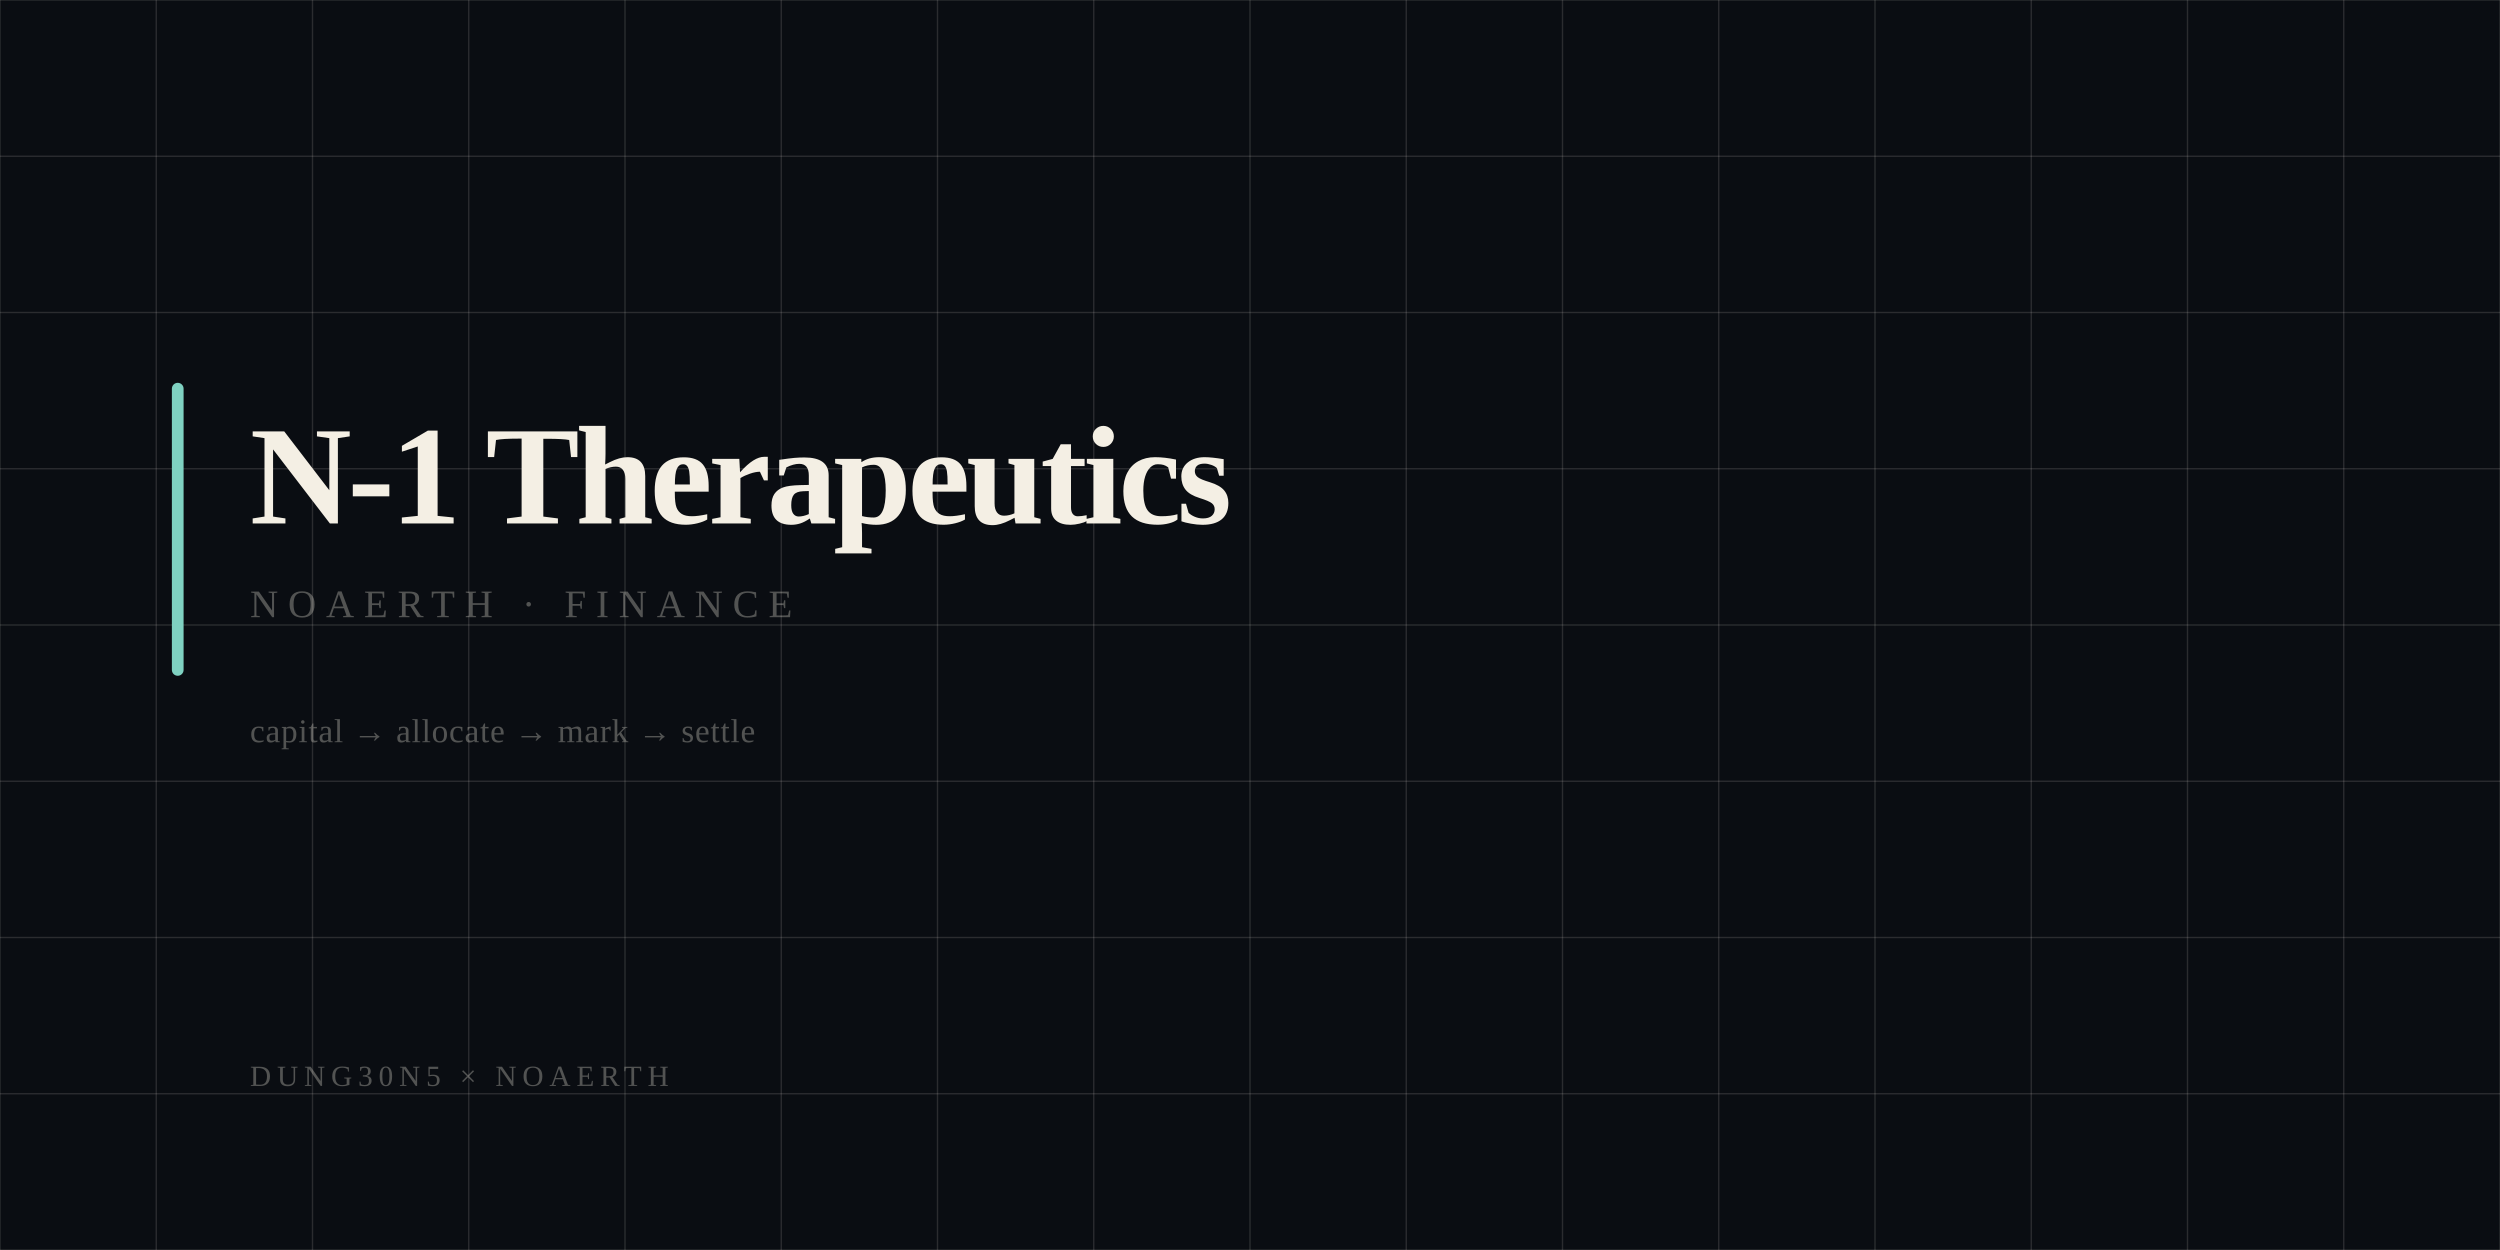
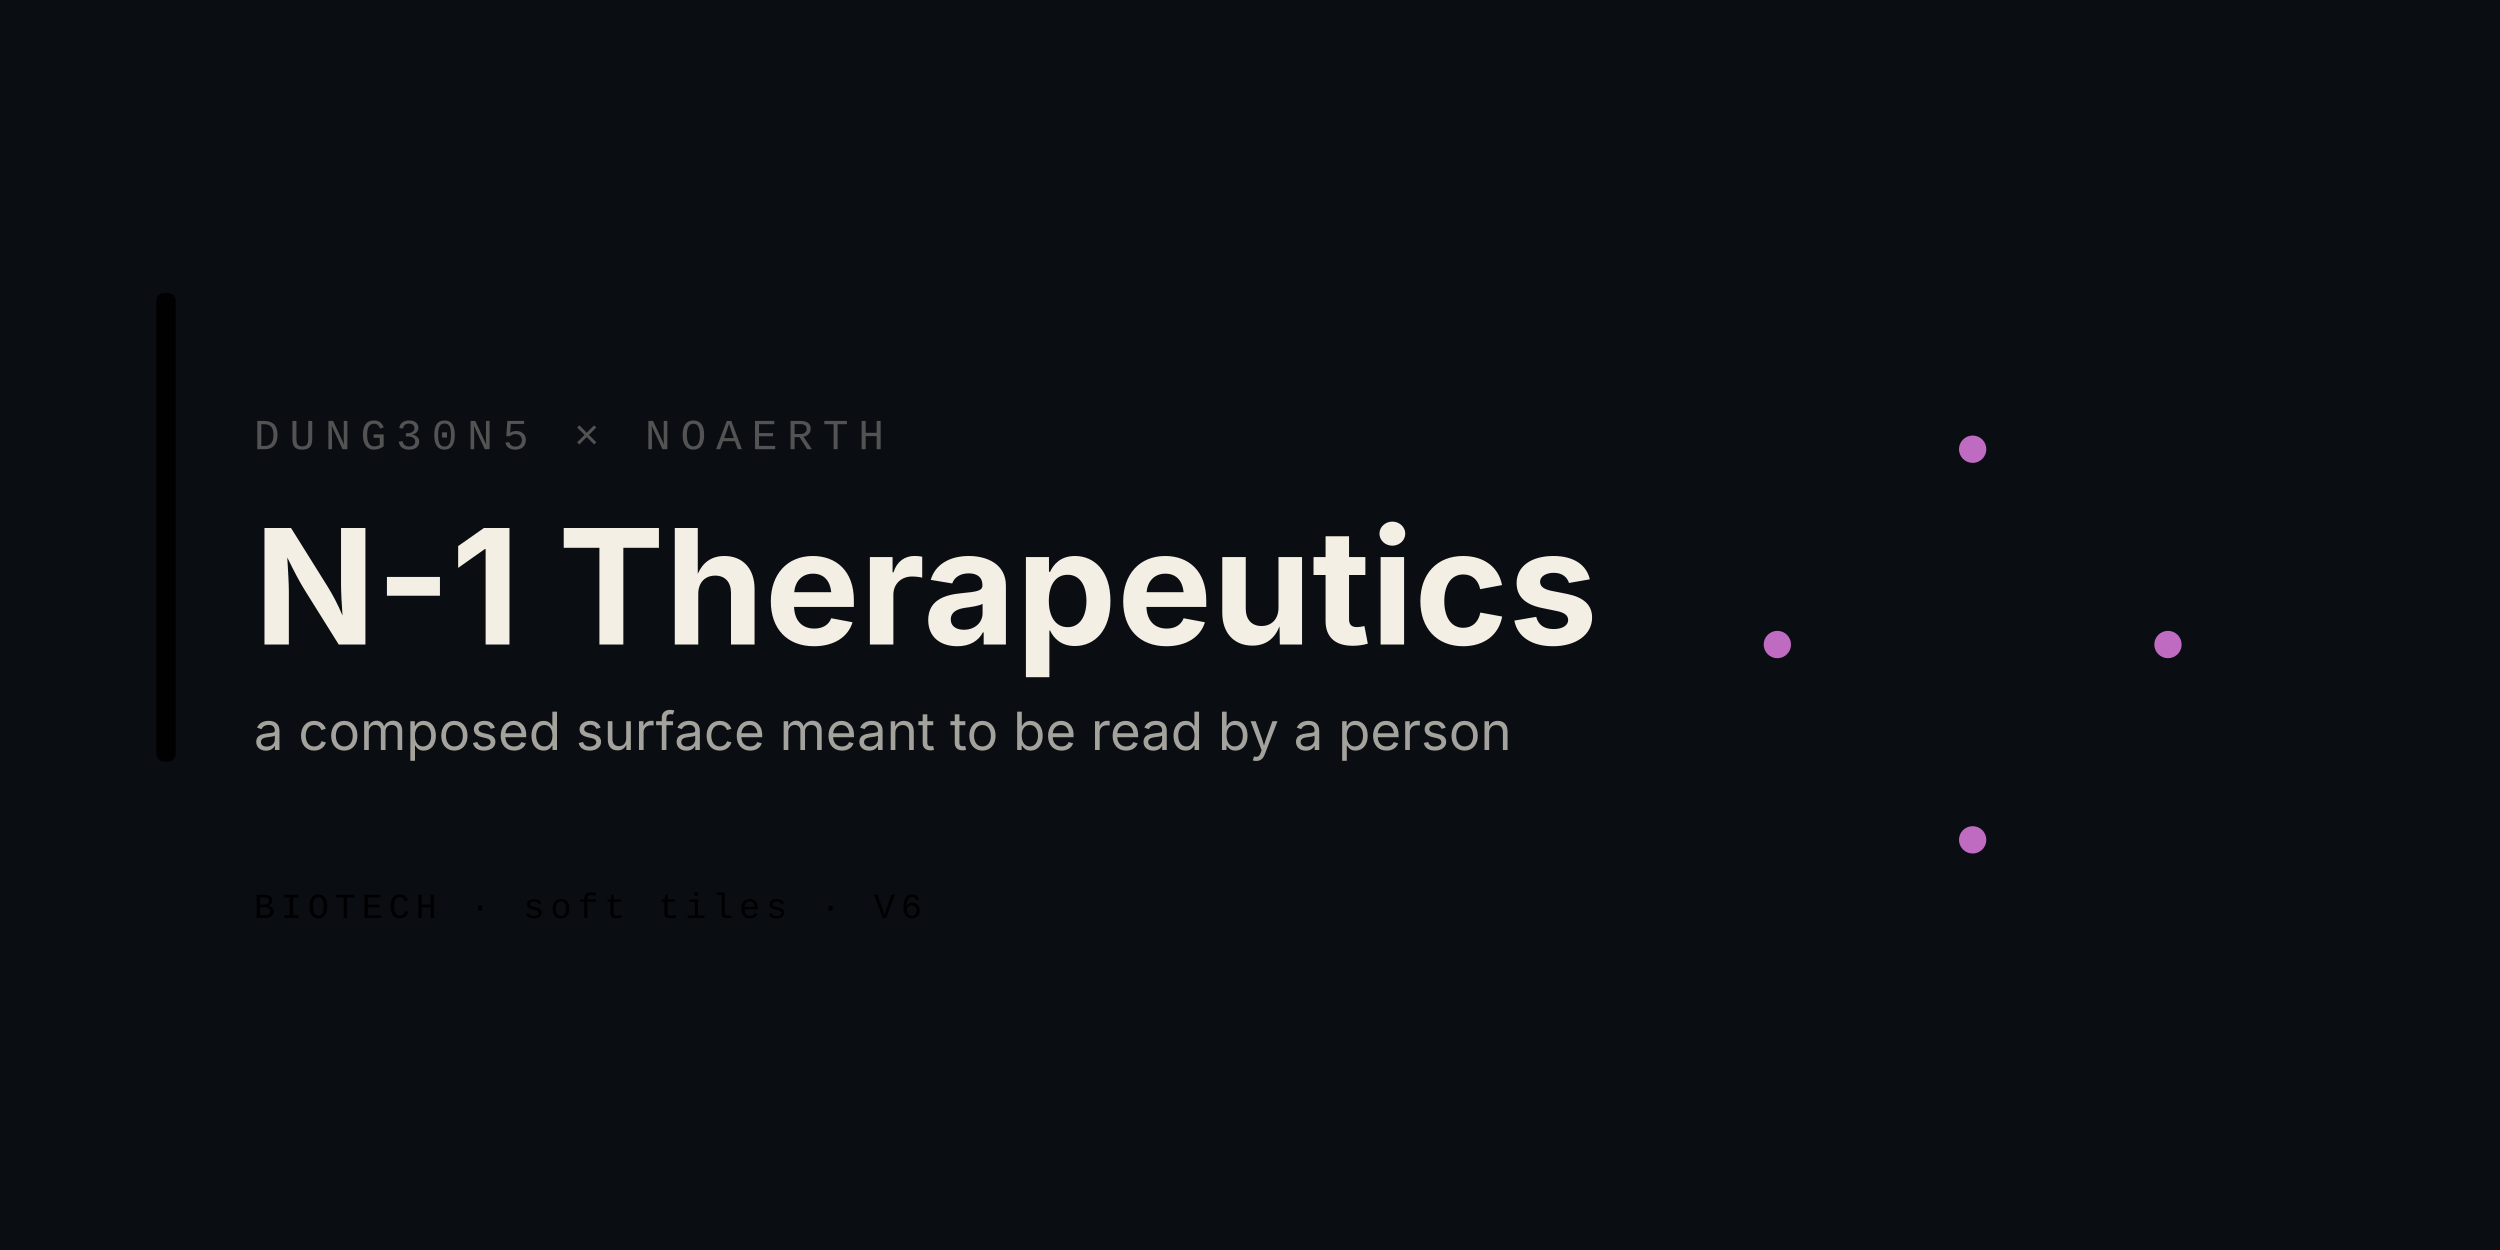
- <svg xmlns="http://www.w3.org/2000/svg" viewBox="0 0 1280 640" width="1280" height="640" role="img" aria-label="N-1 Therapeutics — NOAERTH project card.">
+ <svg xmlns="http://www.w3.org/2000/svg" viewBox="0 0 1280 640" width="1280" height="640" role="img" aria-label="N-1 Therapeutics project card">
  <rect width="1280" height="640" fill="#0a0d12" />
-   <line x1="0" y1="0" x2="0" y2="640" stroke="#f4efe424" stroke-width="0.7" />
-   <line x1="80" y1="0" x2="80" y2="640" stroke="#f4efe424" stroke-width="0.7" />
-   <line x1="160" y1="0" x2="160" y2="640" stroke="#f4efe424" stroke-width="0.7" />
-   <line x1="240" y1="0" x2="240" y2="640" stroke="#f4efe424" stroke-width="0.7" />
-   <line x1="320" y1="0" x2="320" y2="640" stroke="#f4efe424" stroke-width="0.7" />
-   <line x1="400" y1="0" x2="400" y2="640" stroke="#f4efe424" stroke-width="0.7" />
-   <line x1="480" y1="0" x2="480" y2="640" stroke="#f4efe424" stroke-width="0.7" />
-   <line x1="560" y1="0" x2="560" y2="640" stroke="#f4efe424" stroke-width="0.7" />
-   <line x1="640" y1="0" x2="640" y2="640" stroke="#f4efe424" stroke-width="0.7" />
-   <line x1="720" y1="0" x2="720" y2="640" stroke="#f4efe424" stroke-width="0.7" />
-   <line x1="800" y1="0" x2="800" y2="640" stroke="#f4efe424" stroke-width="0.7" />
-   <line x1="880" y1="0" x2="880" y2="640" stroke="#f4efe424" stroke-width="0.7" />
-   <line x1="960" y1="0" x2="960" y2="640" stroke="#f4efe424" stroke-width="0.7" />
-   <line x1="1040" y1="0" x2="1040" y2="640" stroke="#f4efe424" stroke-width="0.7" />
-   <line x1="1120" y1="0" x2="1120" y2="640" stroke="#f4efe424" stroke-width="0.7" />
-   <line x1="1200" y1="0" x2="1200" y2="640" stroke="#f4efe424" stroke-width="0.7" />
-   <line x1="1280" y1="0" x2="1280" y2="640" stroke="#f4efe424" stroke-width="0.7" />
-   <line x1="0" y1="0" x2="1280" y2="0" stroke="#f4efe424" stroke-width="0.7" />
-   <line x1="0" y1="80" x2="1280" y2="80" stroke="#f4efe424" stroke-width="0.7" />
-   <line x1="0" y1="160" x2="1280" y2="160" stroke="#f4efe424" stroke-width="0.7" />
-   <line x1="0" y1="240" x2="1280" y2="240" stroke="#f4efe424" stroke-width="0.7" />
-   <line x1="0" y1="320" x2="1280" y2="320" stroke="#f4efe424" stroke-width="0.7" />
-   <line x1="0" y1="400" x2="1280" y2="400" stroke="#f4efe424" stroke-width="0.7" />
-   <line x1="0" y1="480" x2="1280" y2="480" stroke="#f4efe424" stroke-width="0.7" />
-   <line x1="0" y1="560" x2="1280" y2="560" stroke="#f4efe424" stroke-width="0.7" />
-   <line x1="0" y1="640" x2="1280" y2="640" stroke="#f4efe424" stroke-width="0.7" />
-   <rect x="88" y="196" width="6" height="150" rx="3" fill="#7fd1c1" />
-   <text x="128" y="268" fill="#f4efe4" font-size="72" font-weight="680" letter-spacing="-2">N-1 Therapeutics</text>
-   <text x="128" y="316" fill="#f4efe44f" font-size="20" letter-spacing="5">NOAERTH · FINANCE</text>
-   <text x="128" y="380" fill="#f4efe44f" font-size="17" letter-spacing="0.4">capital → allocate → mark → settle</text>
-   <text x="128" y="556" fill="#f4efe44f" font-size="15" letter-spacing="3">DUNG30N5 × NOAERTH</text>
+   <circle cx="1010" cy="330" r="52" fill="none" stroke="mint" stroke-width="1.4" opacity="0.50" />
+   <circle cx="1010" cy="330" r="95" fill="none" stroke="mint" stroke-width="1.4" opacity="0.39" />
+   <circle cx="1010" cy="330" r="138" fill="none" stroke="mint" stroke-width="1.4" opacity="0.28" />
+   <circle cx="1010" cy="330" r="181" fill="none" stroke="mint" stroke-width="1.4" opacity="0.17" />
+   <circle cx="910" cy="330" r="7" fill="violet" opacity="0.8" />
+   <circle cx="1010" cy="230" r="7" fill="violet" opacity="0.8" />
+   <circle cx="1110" cy="330" r="7" fill="violet" opacity="0.8" />
+   <circle cx="1010" cy="430" r="7" fill="violet" opacity="0.8" />
+   <rect x="80" y="150" width="10" height="240" rx="4" fill="mint" opacity="0.9" />
+   <text x="130" y="230" font-family="ui-monospace, SFMono-Regular, Menlo, Monaco, Consolas, 'Liberation Mono', monospace" font-size="22" letter-spacing="5" fill="#f4efe44f">DUNG30N5 × NOAERTH</text>
+   <text x="130" y="330" font-family="-apple-system, BlinkMacSystemFont, 'Segoe UI', Inter, Helvetica, Arial, sans-serif" font-size="82" font-weight="700" fill="#f4efe4">N-1 Therapeutics</text>
+   <text x="130" y="384" font-family="-apple-system, BlinkMacSystemFont, 'Segoe UI', Inter, Helvetica, Arial, sans-serif" font-size="27" fill="#f4efe4a8">a composed surface meant to be read by a person</text>
+   <text x="130" y="470" font-family="ui-monospace, SFMono-Regular, Menlo, Monaco, Consolas, 'Liberation Mono', monospace" font-size="18" fill="mint" letter-spacing="3">BIOTECH · soft tiles · V6</text>
</svg>
